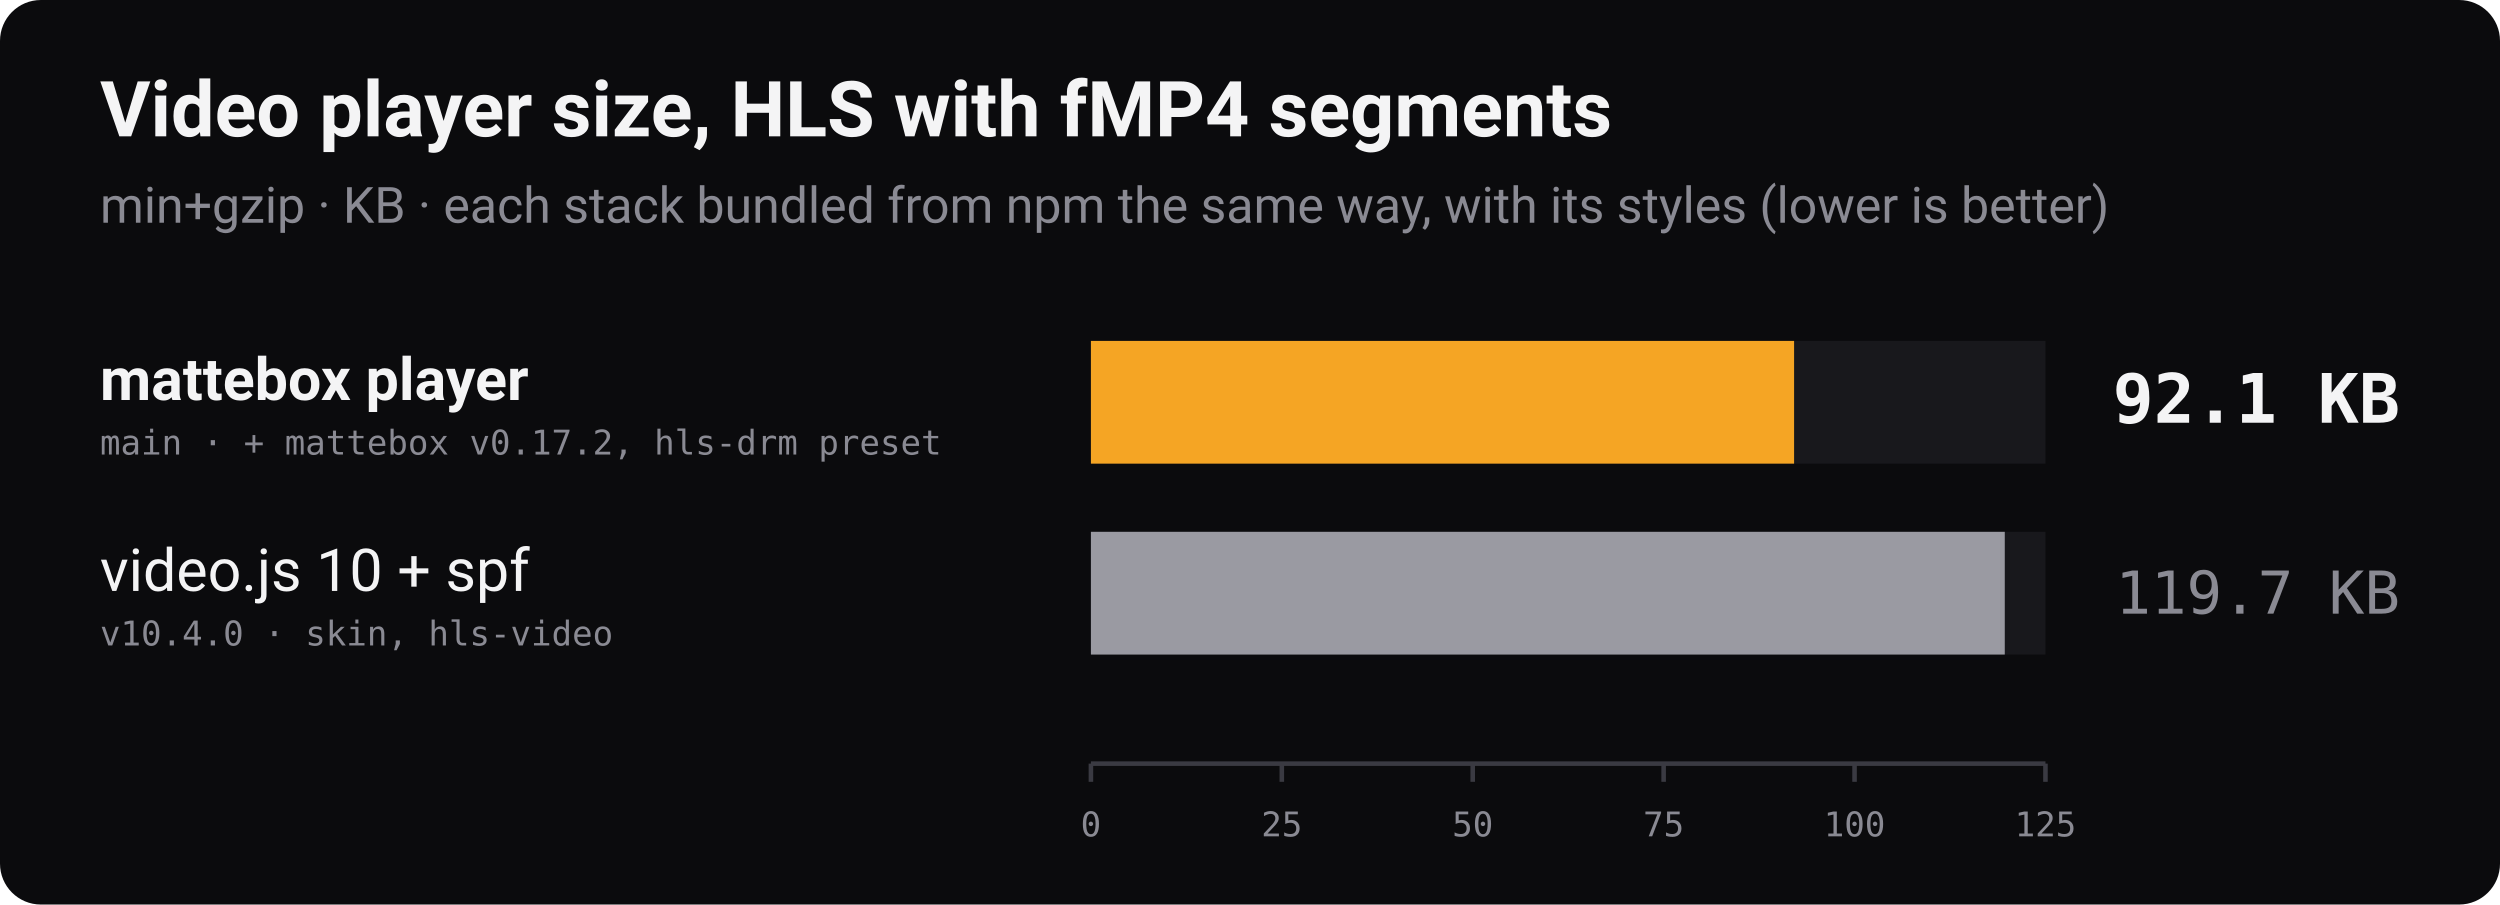
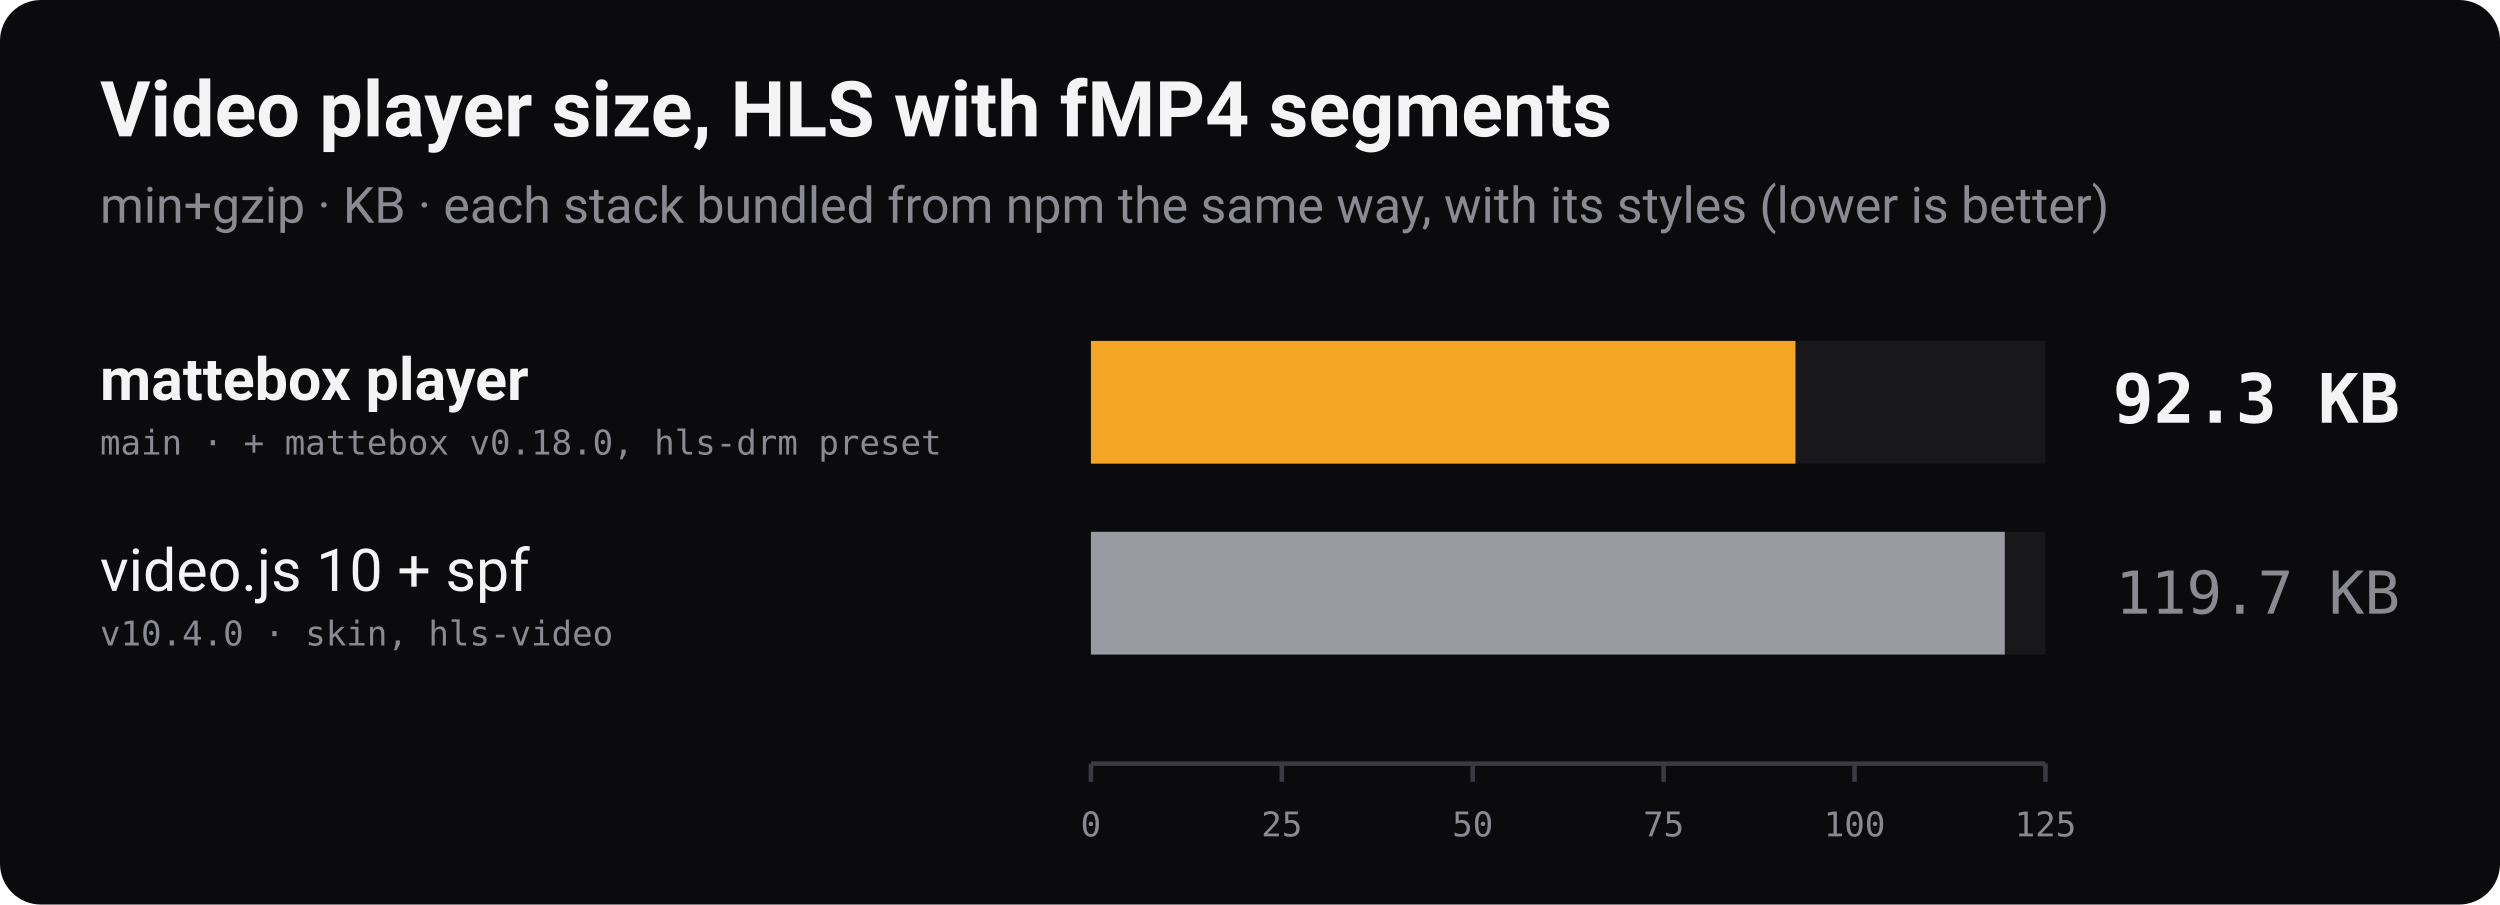
<svg xmlns="http://www.w3.org/2000/svg" width="1100" height="398" viewBox="0 0 1100 398" role="img" aria-label="Bundle size of video players with HLS playback of fMP4 segments, min+gzip, lower is better">
  <rect width="1100" height="398" rx="18" fill="#0b0b0d" />
  <text x="44" y="60" font-family="-apple-system, 'Segoe UI', Roboto, Helvetica, Arial, sans-serif" font-size="34" font-weight="700" fill="#f4f4f5">Video player size, HLS with fMP4 segments</text>
  <text x="44" y="98" font-family="-apple-system, 'Segoe UI', Roboto, Helvetica, Arial, sans-serif" font-size="22" fill="#8a8a93">min+gzip · KB · each stack bundled from npm the same way, with its styles (lower is better)</text>
  <text x="44" y="176" font-family="-apple-system, 'Segoe UI', Roboto, Helvetica, Arial, sans-serif" font-size="26" font-weight="700" fill="#f4f4f5">mattebox player</text>
-   <text x="44" y="200" font-family="ui-monospace, 'SF Mono', Menlo, Consolas, monospace" font-size="15" fill="#8a8a93">main · + mattebox v0.17.2, hls-drm preset</text>
+   <text x="44" y="200" font-family="ui-monospace, 'SF Mono', Menlo, Consolas, monospace" font-size="15" fill="#8a8a93">main · + mattebox v0.18.0, hls-drm preset</text>
  <rect x="480" y="150" width="420" height="54" fill="#18181c" />
-   <rect x="480" y="150" width="309.4" height="54" fill="#f5a524" />
-   <text x="1056" y="186" text-anchor="end" font-family="ui-monospace, 'SF Mono', Menlo, Consolas, monospace" font-size="30" font-weight="700" fill="#f4f4f5">92.1 KB</text>
+   <rect x="480" y="150" width="310.0" height="54" fill="#f5a524" />
+   <text x="1056" y="186" text-anchor="end" font-family="ui-monospace, 'SF Mono', Menlo, Consolas, monospace" font-size="30" font-weight="700" fill="#f4f4f5">92.3 KB</text>
  <text x="44" y="260" font-family="-apple-system, 'Segoe UI', Roboto, Helvetica, Arial, sans-serif" font-size="26" font-weight="400" fill="#f4f4f5">video.js 10 + spf</text>
  <text x="44" y="284" font-family="ui-monospace, 'SF Mono', Menlo, Consolas, monospace" font-size="15" fill="#8a8a93">v10.4.0 · skin, hls-video</text>
  <rect x="480" y="234" width="420" height="54" fill="#18181c" />
  <rect x="480" y="234" width="402.1" height="54" fill="#9a9aa2" />
  <text x="1056" y="270" text-anchor="end" font-family="ui-monospace, 'SF Mono', Menlo, Consolas, monospace" font-size="26" font-weight="400" fill="#8a8a93">119.7 KB</text>
  <line x1="480" y1="336" x2="900" y2="336" stroke="#3a3a42" stroke-width="2" />
  <line x1="480.0" y1="336" x2="480.0" y2="344" stroke="#3a3a42" stroke-width="2" />
  <text x="480.0" y="368" text-anchor="middle" font-family="ui-monospace, 'SF Mono', Menlo, Consolas, monospace" font-size="15" fill="#8a8a93">0</text>
  <line x1="564.0" y1="336" x2="564.0" y2="344" stroke="#3a3a42" stroke-width="2" />
  <text x="564.0" y="368" text-anchor="middle" font-family="ui-monospace, 'SF Mono', Menlo, Consolas, monospace" font-size="15" fill="#8a8a93">25</text>
  <line x1="648.0" y1="336" x2="648.0" y2="344" stroke="#3a3a42" stroke-width="2" />
  <text x="648.0" y="368" text-anchor="middle" font-family="ui-monospace, 'SF Mono', Menlo, Consolas, monospace" font-size="15" fill="#8a8a93">50</text>
  <line x1="732.0" y1="336" x2="732.0" y2="344" stroke="#3a3a42" stroke-width="2" />
  <text x="732.0" y="368" text-anchor="middle" font-family="ui-monospace, 'SF Mono', Menlo, Consolas, monospace" font-size="15" fill="#8a8a93">75</text>
  <line x1="816.0" y1="336" x2="816.0" y2="344" stroke="#3a3a42" stroke-width="2" />
  <text x="816.0" y="368" text-anchor="middle" font-family="ui-monospace, 'SF Mono', Menlo, Consolas, monospace" font-size="15" fill="#8a8a93">100</text>
  <line x1="900.0" y1="336" x2="900.0" y2="344" stroke="#3a3a42" stroke-width="2" />
  <text x="900.0" y="368" text-anchor="middle" font-family="ui-monospace, 'SF Mono', Menlo, Consolas, monospace" font-size="15" fill="#8a8a93">125</text>
</svg>
